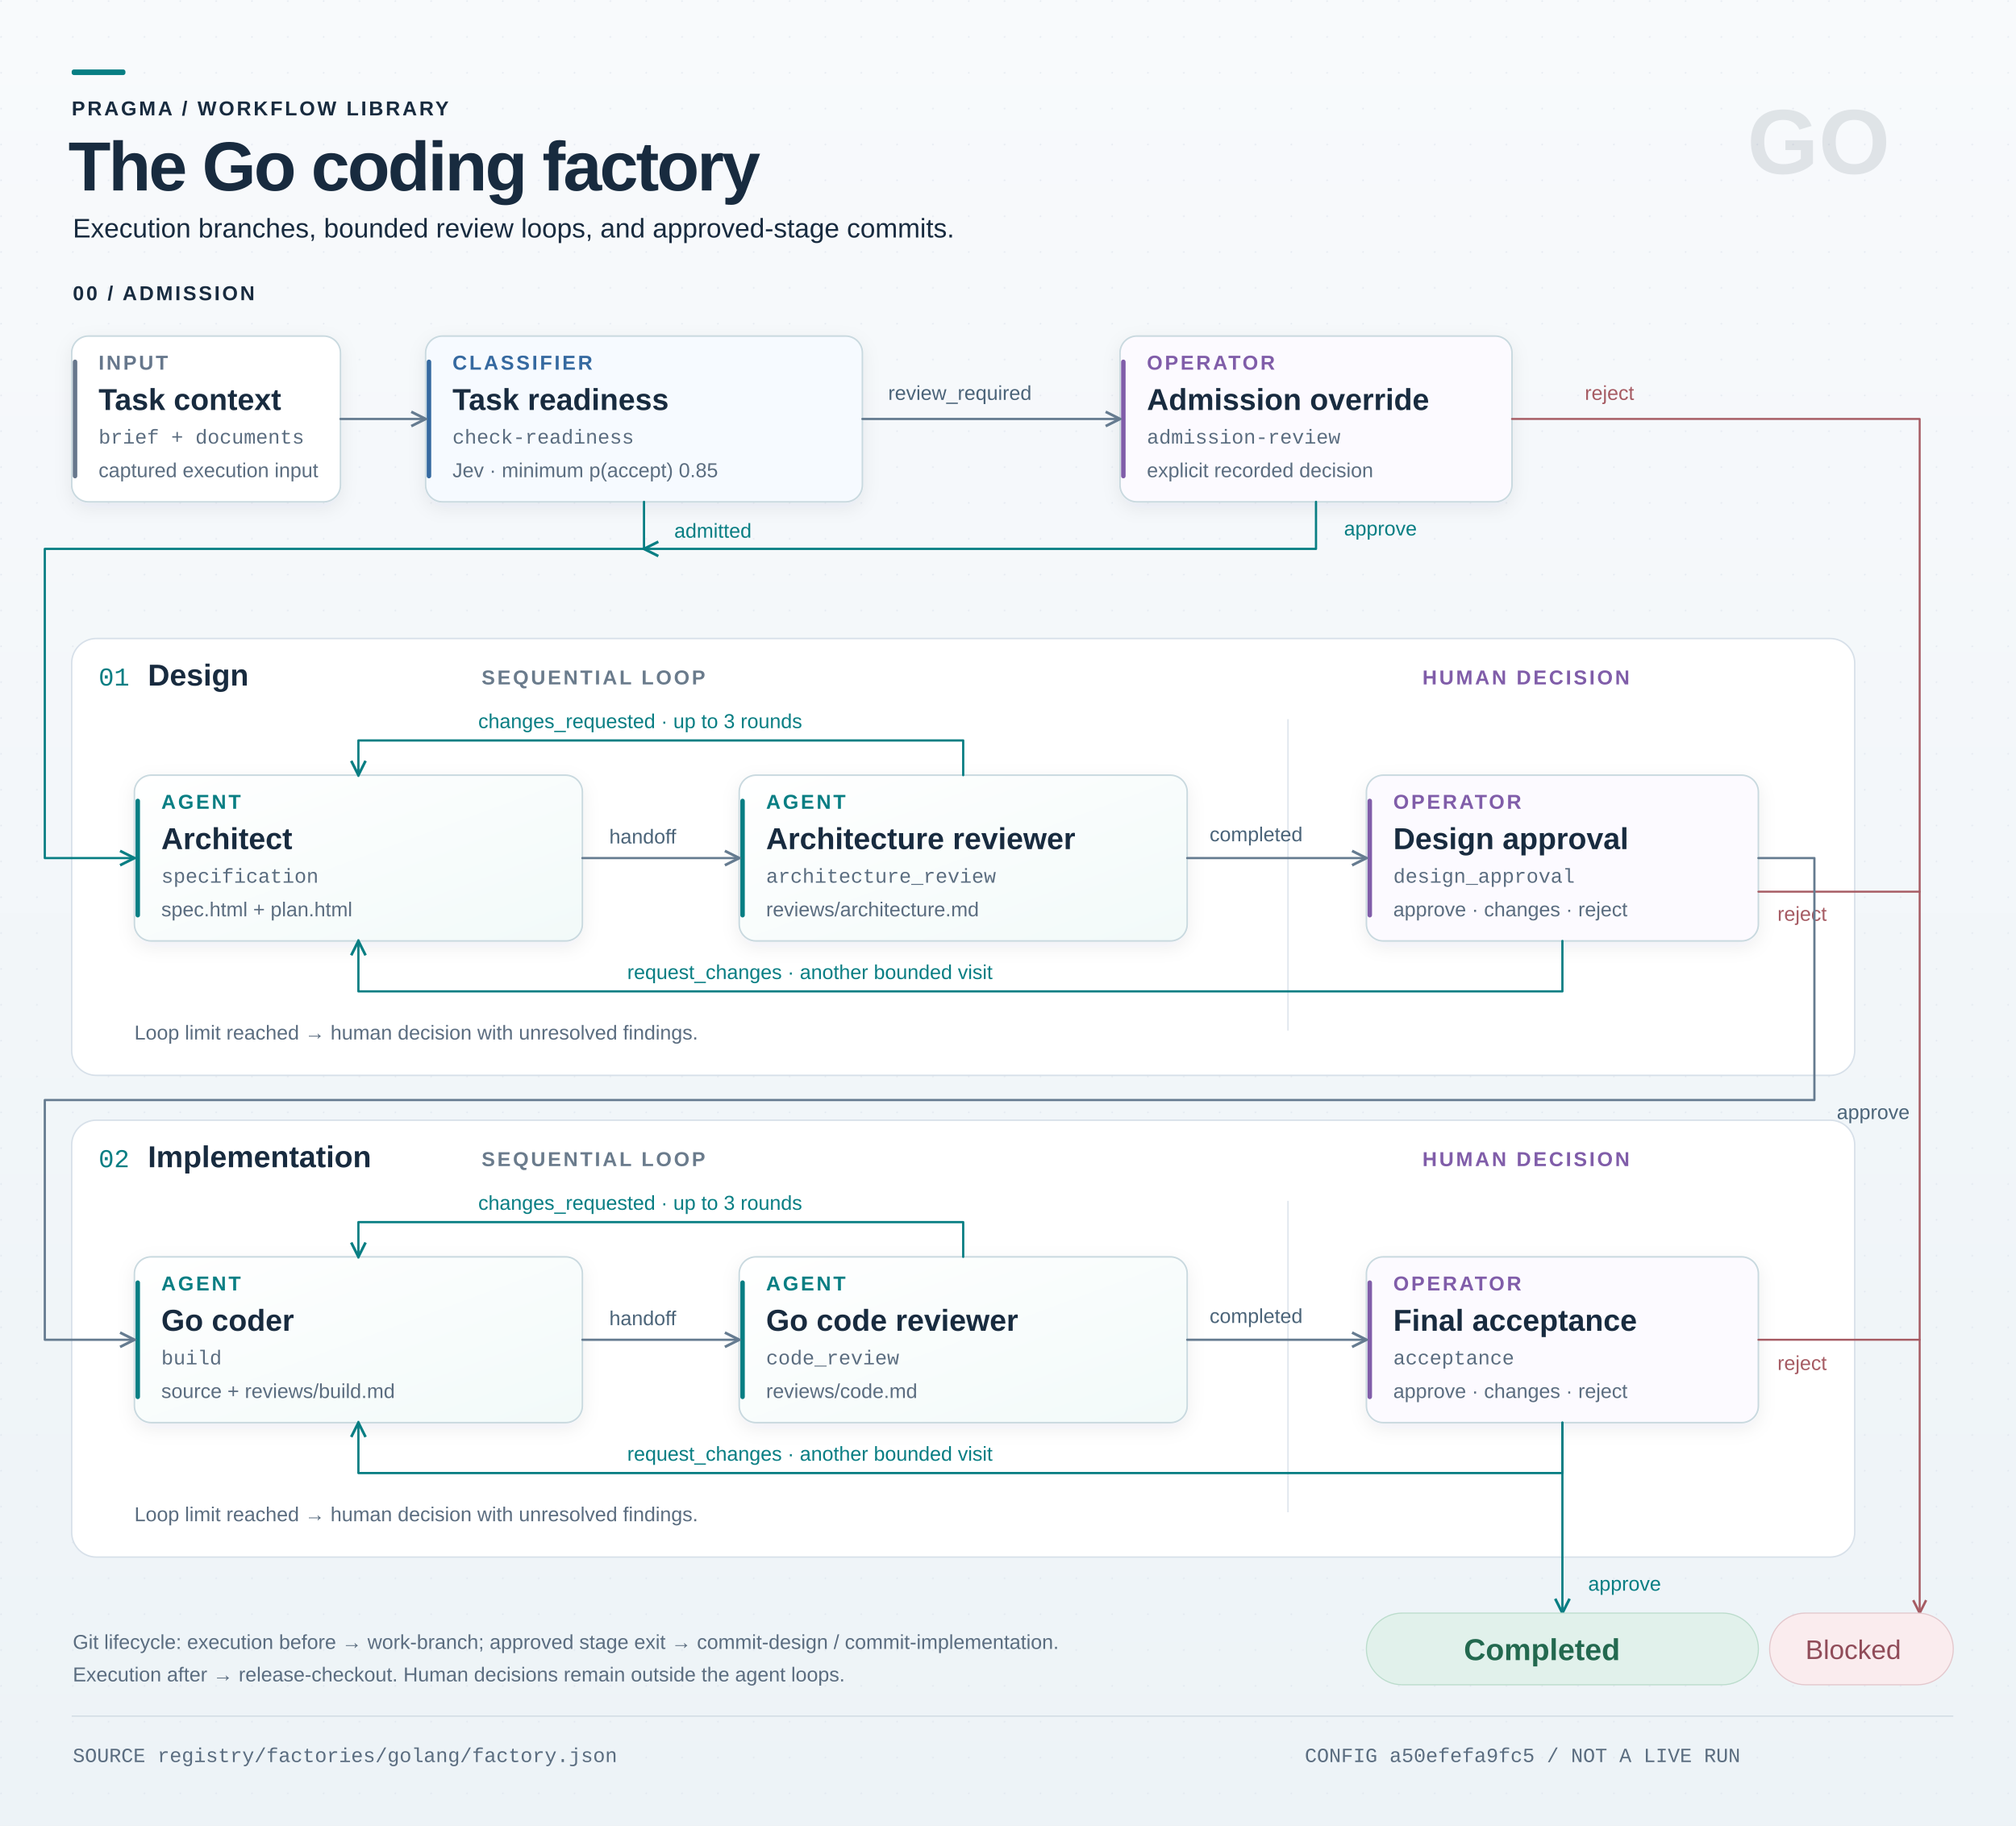
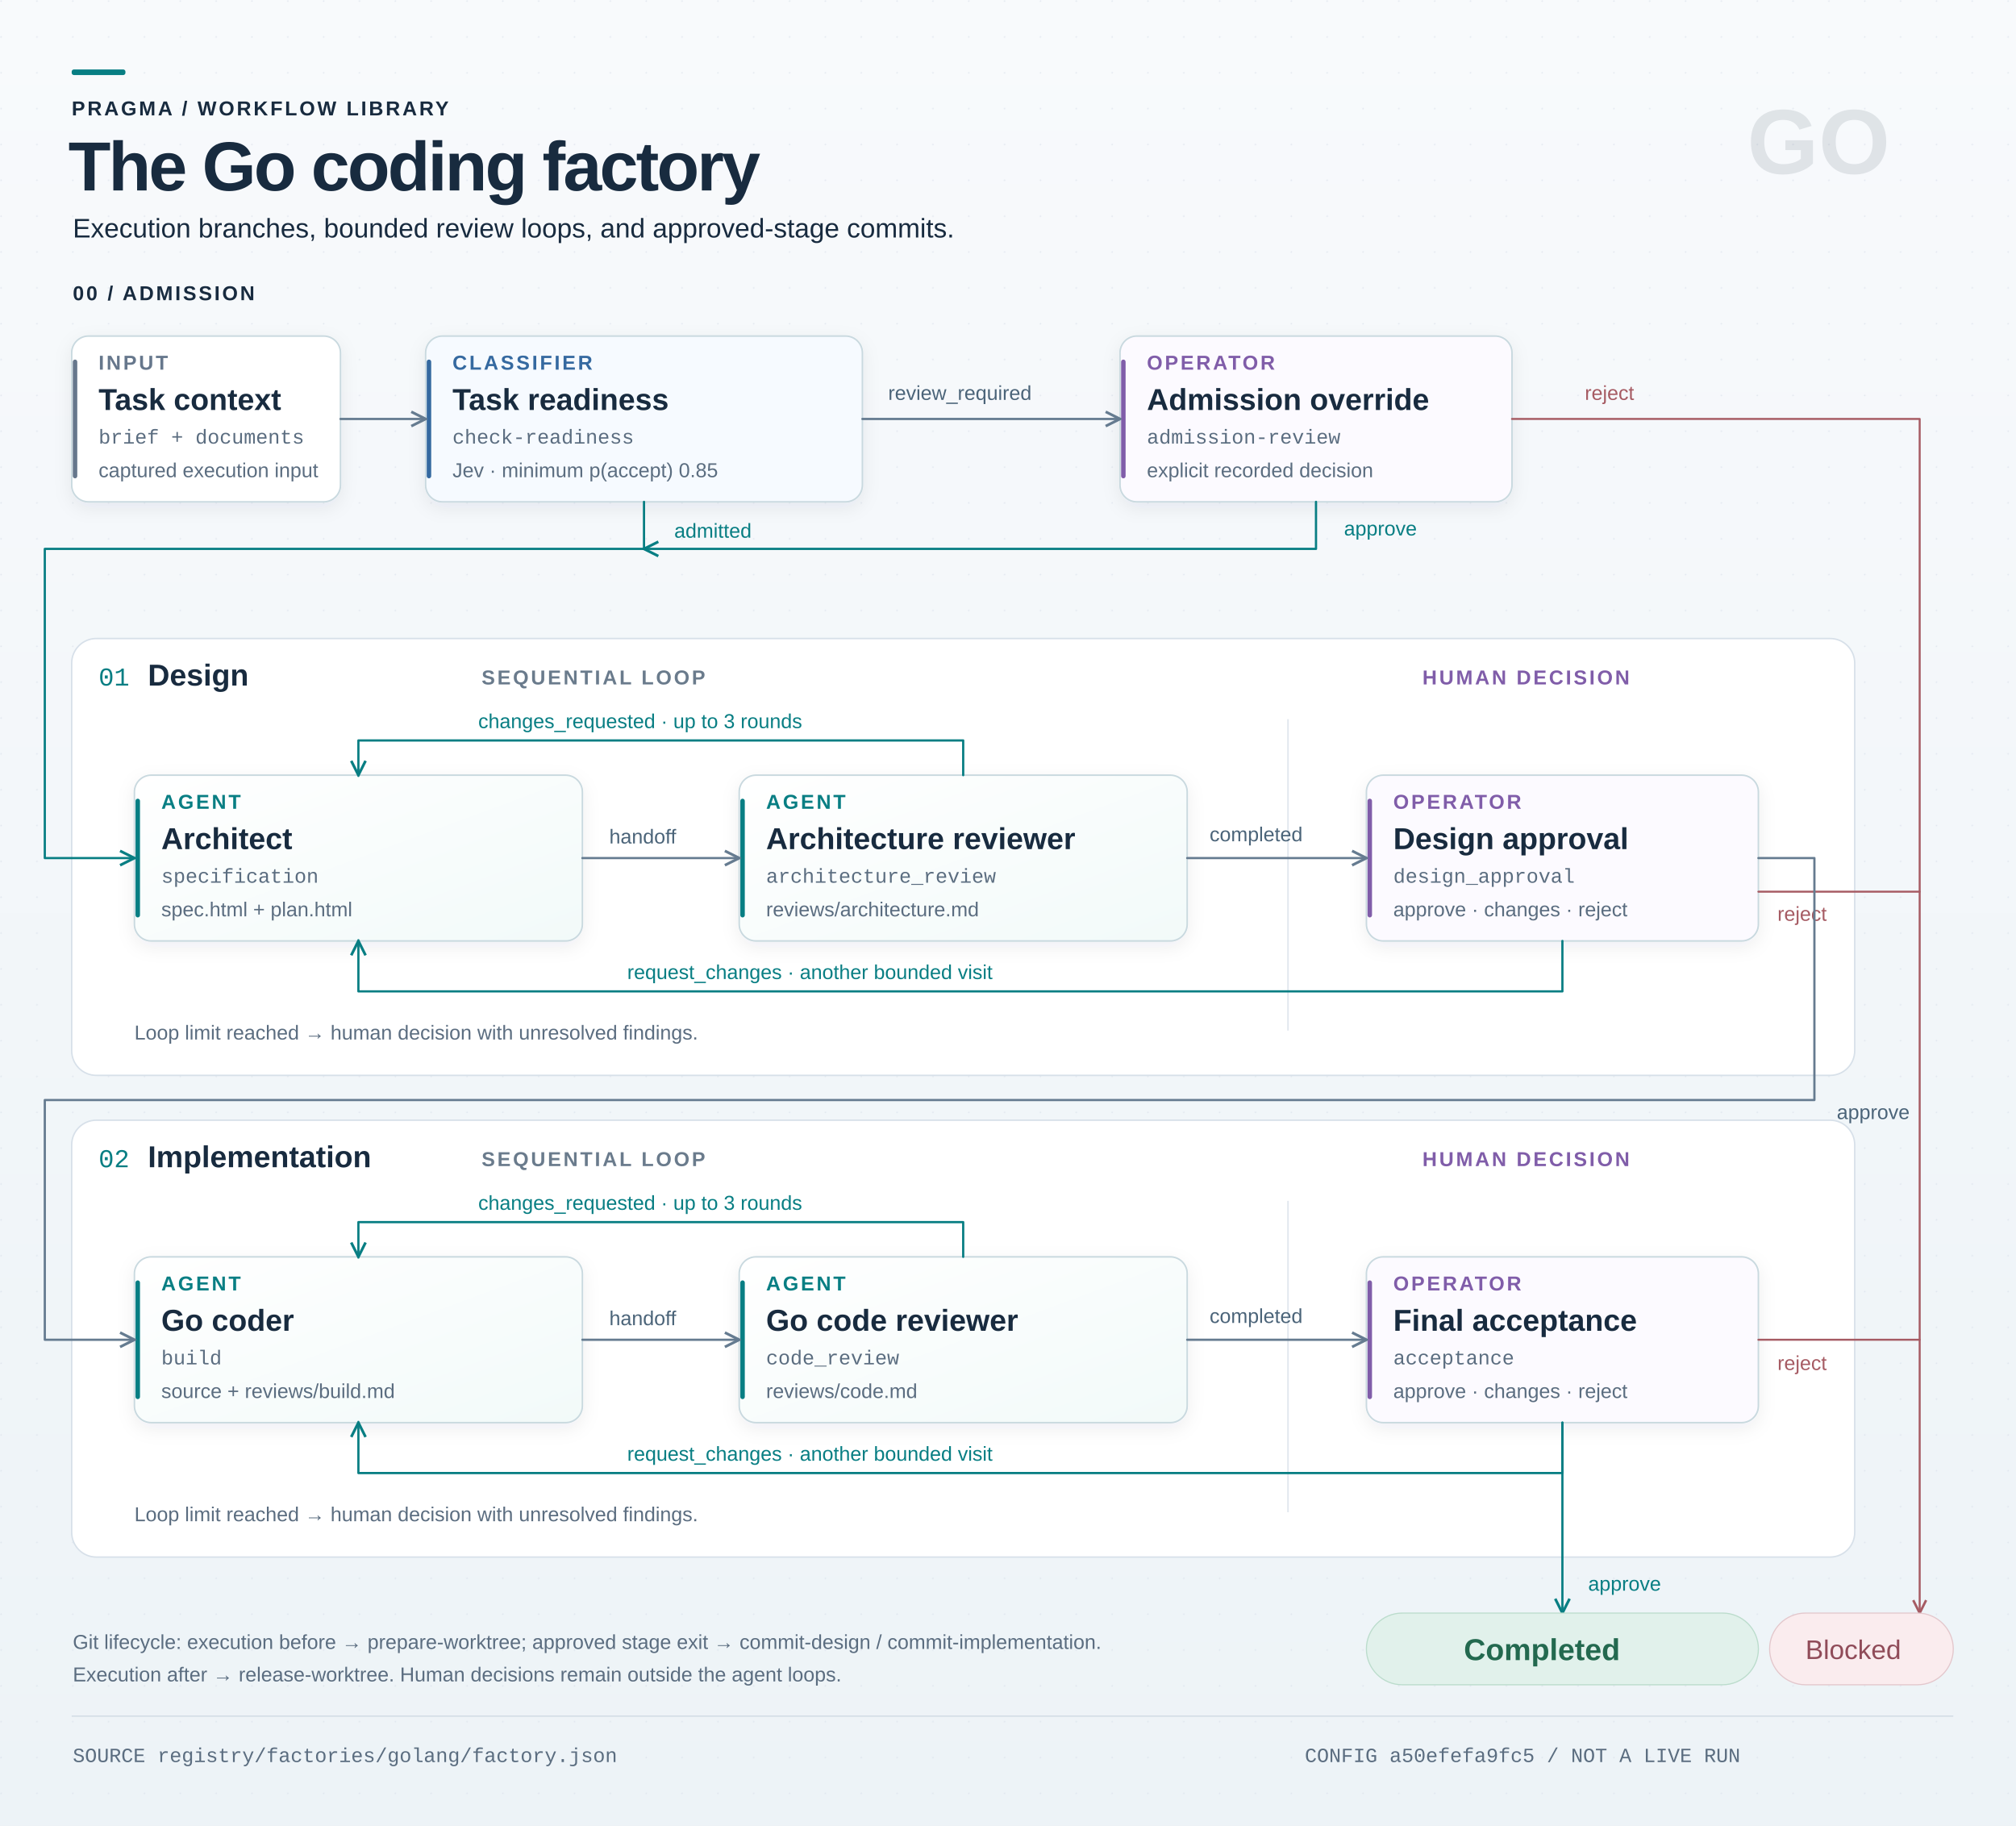
<svg xmlns="http://www.w3.org/2000/svg" width="1800" height="1630" viewBox="0 0 1800 1630" role="img" aria-labelledby="title description">
  <defs>
    <pattern id="grid" width="32" height="32" patternUnits="userSpaceOnUse">
      <circle cx="1" cy="1" r="0.7" fill="#d5dde8" opacity="0.55" />
    </pattern>
    <linearGradient id="paper" x2="0" y2="1">
      <stop stop-color="#f8fafc" />
      <stop offset="1" stop-color="#edf3f7" />
    </linearGradient>
    <linearGradient id="agentfill" x2="1" y2="1">
      <stop stop-color="#ffffff" />
      <stop offset="1" stop-color="#f2faf9" />
    </linearGradient>
    <filter id="shadow" x="-15%" y="-20%" width="140%" height="150%">
      <feDropShadow dx="0" dy="5" stdDeviation="8" flood-color="#193047" flood-opacity="0.07" />
    </filter>
    <marker id="arrow" viewBox="0 0 10 10" refX="9" refY="5" markerWidth="8" markerHeight="8" orient="auto-start-reverse">
      <path d="M 1 1 L 9 5 L 1 9" fill="none" stroke="#657b90" stroke-width="1.5" />
    </marker>
    <marker id="teal" viewBox="0 0 10 10" refX="9" refY="5" markerWidth="8" markerHeight="8" orient="auto">
      <path d="M 1 1 L 9 5 L 1 9" fill="none" stroke="#087e83" stroke-width="1.5" />
    </marker>
    <marker id="red" viewBox="0 0 10 10" refX="9" refY="5" markerWidth="8" markerHeight="8" orient="auto">
      <path d="M 1 1 L 9 5 L 1 9" fill="none" stroke="#a65b63" stroke-width="1.5" />
    </marker>
  </defs>
  <style>
text {font-family: -apple-system, BlinkMacSystemFont, 'Helvetica Neue', Arial, sans-serif;fill:#182b3f}
.mono {font-family:'SFMono-Regular',Consolas,'Liberation Mono',monospace}
.small {font-size:18px;fill:#5b6d80}.label {font-size:18px;letter-spacing:2px;font-weight:600}.title {font-size:27px;font-weight:600}
.route {font-size:18px;fill:#4b6479}.node {fill:url(#agentfill);stroke:#c9d9df;stroke-width:1.4;filter:url(#shadow)}
.line {fill:none;stroke:#657b90;stroke-width:2;stroke-linejoin:round;stroke-linecap:round;marker-end:url(#arrow)}
.return {fill:none;stroke:#087e83;stroke-width:2;stroke-linejoin:round;stroke-linecap:round;marker-end:url(#teal)}
.reject {fill:none;stroke:#a65b63;stroke-width:1.8;stroke-linejoin:round;stroke-linecap:round}
</style>
  <rect width="1800" height="1630" fill="url(#paper)" />
  <rect width="1800" height="1630" fill="url(#grid)" />
  <rect x="64" y="62" width="48" height="5" rx="2" fill="#087e83" />
  <text x="64" y="103" class="label">PRAGMA / WORKFLOW LIBRARY</text>
  <text x="61" y="170" font-size="62" font-weight="600" letter-spacing="-2">The Go coding factory</text>
  <text x="65" y="212" font-size="24" fill="#5b6d80">Execution branches, bounded review loops, and approved-stage commits.</text>
  <text x="1560" y="155" font-size="82" font-weight="600" fill="#087e83" opacity="0.11">GO</text>
  <text x="65" y="268" class="label">00 / ADMISSION</text>
  <rect x="64" y="300" width="240" height="148" rx="15" class="node" style="fill:#ffffff" />
  <rect x="65" y="321" width="4" height="106" rx="2" fill="#66778c" />
  <text x="88" y="330" class="label" style="fill:#66778c">INPUT</text>
  <text x="88" y="366" class="title">Task context</text>
  <text x="88" y="396" class="mono small">brief + documents</text>
  <text x="88" y="426" class="small">captured execution input</text>
  <rect x="380" y="300" width="390" height="148" rx="15" class="node" style="fill:#f6faff" />
  <rect x="381" y="321" width="4" height="106" rx="2" fill="#3569a0" />
  <text x="404" y="330" class="label" style="fill:#3569a0">CLASSIFIER</text>
  <text x="404" y="366" class="title">Task readiness</text>
  <text x="404" y="396" class="mono small">check-readiness</text>
  <text x="404" y="426" class="small">Jev · minimum p(accept) 0.85</text>
  <rect x="1000" y="300" width="350" height="148" rx="15" class="node" style="fill:#fcfaff" />
  <rect x="1001" y="321" width="4" height="106" rx="2" fill="#805da9" />
  <text x="1024" y="330" class="label" style="fill:#805da9">OPERATOR</text>
  <text x="1024" y="366" class="title">Admission override</text>
  <text x="1024" y="396" class="mono small">admission-review</text>
  <text x="1024" y="426" class="small">explicit recorded decision</text>
  <path d="M 304 374 H 380" class="line" />
  <path d="M 770 374 H 1000" class="line" />
  <text x="793" y="357" class="route">review_required</text>
  <text x="602" y="480" class="route" style="fill:#087e83">admitted</text>
  <path d="M 1175 448 V 490 H 575" class="return" />
  <text x="1200" y="478" class="route" style="fill:#087e83">approve</text>
  <path d="M 1350 374 H 1714 V 1440" class="reject" marker-end="url(#red)" />
  <text x="1415" y="357" class="route" style="fill:#a65b63">reject</text>
  <rect x="64" y="570" width="1592" height="390" rx="22" fill="#ffffff" stroke="#d7e0e9" stroke-width="1.3" />
  <text x="88" y="612" class="mono" font-size="23" style="fill:#087e83">01</text>
  <text x="132" y="612" class="title">Design</text>
  <text x="430" y="611" class="label" style="fill:#6a7b8c">SEQUENTIAL LOOP</text>
  <text x="1270" y="611" class="label" style="fill:#805da9">HUMAN DECISION</text>
  <path d="M 1150 642 V 920" stroke="#e1e7ee" stroke-width="1.4" />
  <rect x="120" y="692" width="400" height="148" rx="15" class="node" style="fill:url(#agentfill)" />
  <rect x="121" y="713" width="4" height="106" rx="2" fill="#087e83" />
  <text x="144" y="722" class="label" style="fill:#087e83">AGENT</text>
  <text x="144" y="758" class="title">Architect</text>
  <text x="144" y="788" class="mono small">specification</text>
  <text x="144" y="818" class="small">spec.html + plan.html</text>
  <rect x="660" y="692" width="400" height="148" rx="15" class="node" style="fill:url(#agentfill)" />
  <rect x="661" y="713" width="4" height="106" rx="2" fill="#087e83" />
  <text x="684" y="722" class="label" style="fill:#087e83">AGENT</text>
  <text x="684" y="758" class="title">Architecture reviewer</text>
  <text x="684" y="788" class="mono small">architecture_review</text>
  <text x="684" y="818" class="small">reviews/architecture.md</text>
  <rect x="1220" y="692" width="350" height="148" rx="15" class="node" style="fill:#fcfaff" />
  <rect x="1221" y="713" width="4" height="106" rx="2" fill="#805da9" />
  <text x="1244" y="722" class="label" style="fill:#805da9">OPERATOR</text>
  <text x="1244" y="758" class="title">Design approval</text>
  <text x="1244" y="788" class="mono small">design_approval</text>
  <text x="1244" y="818" class="small">approve · changes · reject</text>
  <path d="M 520 766 H 660" class="line" />
  <text x="544" y="753" class="route">handoff</text>
  <path d="M 1060 766 H 1220" class="line" />
  <text x="1080" y="751" class="route">completed</text>
  <path d="M 860 692 V 661 H 320 V 692" class="return" />
  <text x="427" y="650" class="route" style="fill:#087e83">changes_requested · up to 3 rounds</text>
  <path d="M 1395 840 V 885 H 320 V 840" class="return" />
  <text x="560" y="874" class="route" style="fill:#087e83">request_changes · another bounded visit</text>
  <text x="120" y="928" class="small">Loop limit reached → human decision with unresolved findings.</text>
  <text x="1640" y="999" class="route">approve</text>
  <path d="M 1570 796 H 1714" class="reject" />
  <text x="1587" y="822" class="route" style="fill:#a65b63">reject</text>
  <rect x="64" y="1000" width="1592" height="390" rx="22" fill="#ffffff" stroke="#d7e0e9" stroke-width="1.3" />
  <text x="88" y="1042" class="mono" font-size="23" style="fill:#087e83">02</text>
  <text x="132" y="1042" class="title">Implementation</text>
  <text x="430" y="1041" class="label" style="fill:#6a7b8c">SEQUENTIAL LOOP</text>
  <text x="1270" y="1041" class="label" style="fill:#805da9">HUMAN DECISION</text>
  <path d="M 1150 1072 V 1350" stroke="#e1e7ee" stroke-width="1.4" />
  <rect x="120" y="1122" width="400" height="148" rx="15" class="node" style="fill:url(#agentfill)" />
  <rect x="121" y="1143" width="4" height="106" rx="2" fill="#087e83" />
  <text x="144" y="1152" class="label" style="fill:#087e83">AGENT</text>
  <text x="144" y="1188" class="title">Go coder</text>
  <text x="144" y="1218" class="mono small">build</text>
  <text x="144" y="1248" class="small">source + reviews/build.md</text>
  <rect x="660" y="1122" width="400" height="148" rx="15" class="node" style="fill:url(#agentfill)" />
  <rect x="661" y="1143" width="4" height="106" rx="2" fill="#087e83" />
  <text x="684" y="1152" class="label" style="fill:#087e83">AGENT</text>
  <text x="684" y="1188" class="title">Go code reviewer</text>
  <text x="684" y="1218" class="mono small">code_review</text>
  <text x="684" y="1248" class="small">reviews/code.md</text>
  <rect x="1220" y="1122" width="350" height="148" rx="15" class="node" style="fill:#fcfaff" />
  <rect x="1221" y="1143" width="4" height="106" rx="2" fill="#805da9" />
  <text x="1244" y="1152" class="label" style="fill:#805da9">OPERATOR</text>
  <text x="1244" y="1188" class="title">Final acceptance</text>
  <text x="1244" y="1218" class="mono small">acceptance</text>
  <text x="1244" y="1248" class="small">approve · changes · reject</text>
  <path d="M 520 1196 H 660" class="line" />
  <text x="544" y="1183" class="route">handoff</text>
  <path d="M 1060 1196 H 1220" class="line" />
  <text x="1080" y="1181" class="route">completed</text>
  <path d="M 860 1122 V 1091 H 320 V 1122" class="return" />
  <text x="427" y="1080" class="route" style="fill:#087e83">changes_requested · up to 3 rounds</text>
  <path d="M 1395 1270 V 1315 H 320 V 1270" class="return" />
  <text x="560" y="1304" class="route" style="fill:#087e83">request_changes · another bounded visit</text>
  <text x="120" y="1358" class="small">Loop limit reached → human decision with unresolved findings.</text>
  <path d="M 575 448 V 490 H 40 V 766 H 120" class="return" />
  <path d="M 1570 766 H 1620 V 982 H 40 V 1196 H 120" class="line" />
  <path d="M 1395 1270 V 1440" class="return" />
  <text x="1418" y="1420" class="route" style="fill:#087e83">approve</text>
  <path d="M 1570 1196 H 1714" class="reject" />
  <text x="1587" y="1223" class="route" style="fill:#a65b63">reject</text>
  <rect x="1220" y="1440" width="350" height="64" rx="32" fill="#e1f1eb" stroke="#bbdccc" />
  <text x="1307" y="1482" class="title" style="fill:#23694f">Completed</text>
  <rect x="1580" y="1440" width="164" height="64" rx="32" fill="#faecee" stroke="#e3c7cc" />
  <text x="1612" y="1481" font-size="24" style="fill:#904c59">Blocked</text>
-   <text x="65" y="1472" class="small">Git lifecycle: execution before → work-branch; approved stage exit → commit-design / commit-implementation.</text>
-   <text x="65" y="1501" class="small">Execution after → release-checkout. Human decisions remain outside the agent loops.</text>
+   <text x="65" y="1472" class="small">Git lifecycle: execution before → prepare-worktree; approved stage exit → commit-design / commit-implementation.</text>
+   <text x="65" y="1501" class="small">Execution after → release-worktree. Human decisions remain outside the agent loops.</text>
  <path d="M 64 1532 H 1744" stroke="#ced9e2" />
  <text x="65" y="1573" class="mono small">SOURCE  registry/factories/golang/factory.json</text>
  <text x="1165" y="1573" class="mono small">CONFIG a50efefa9fc5  /  NOT A LIVE RUN</text>
</svg>
